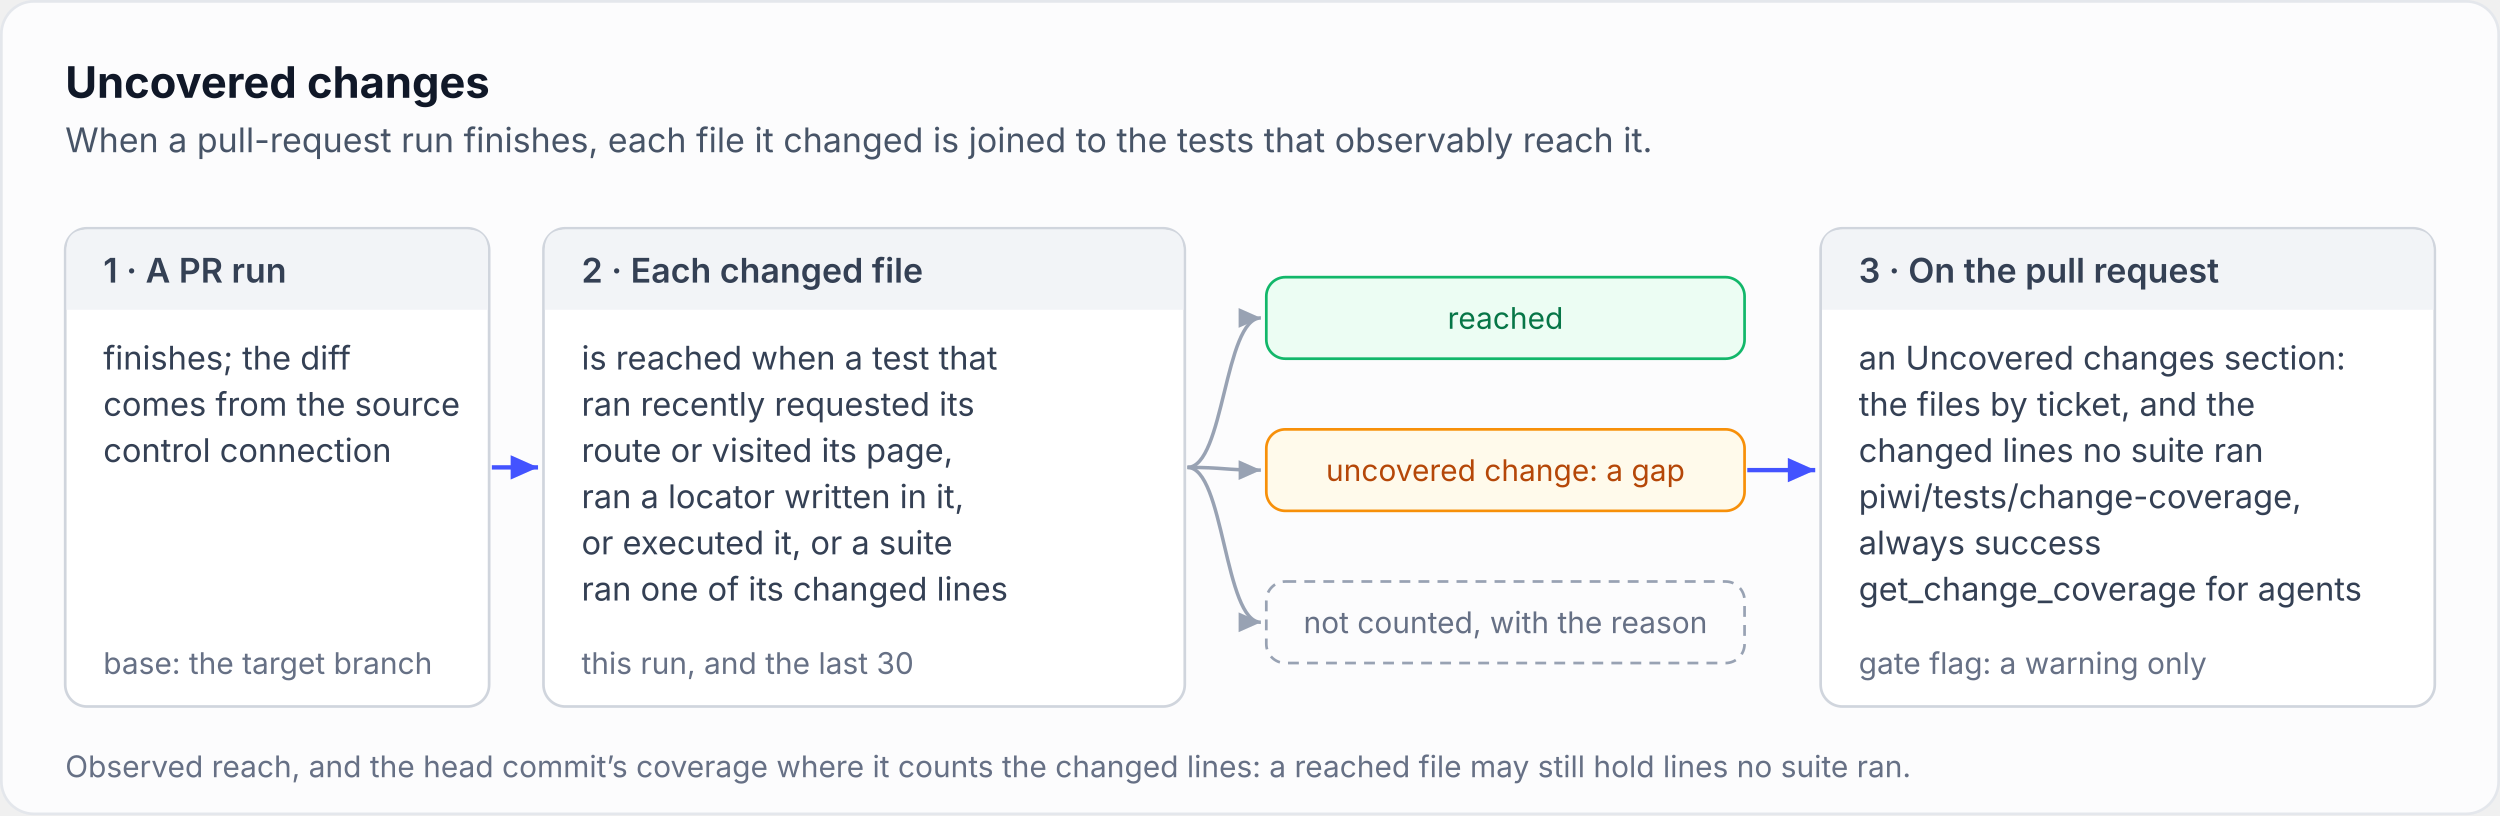
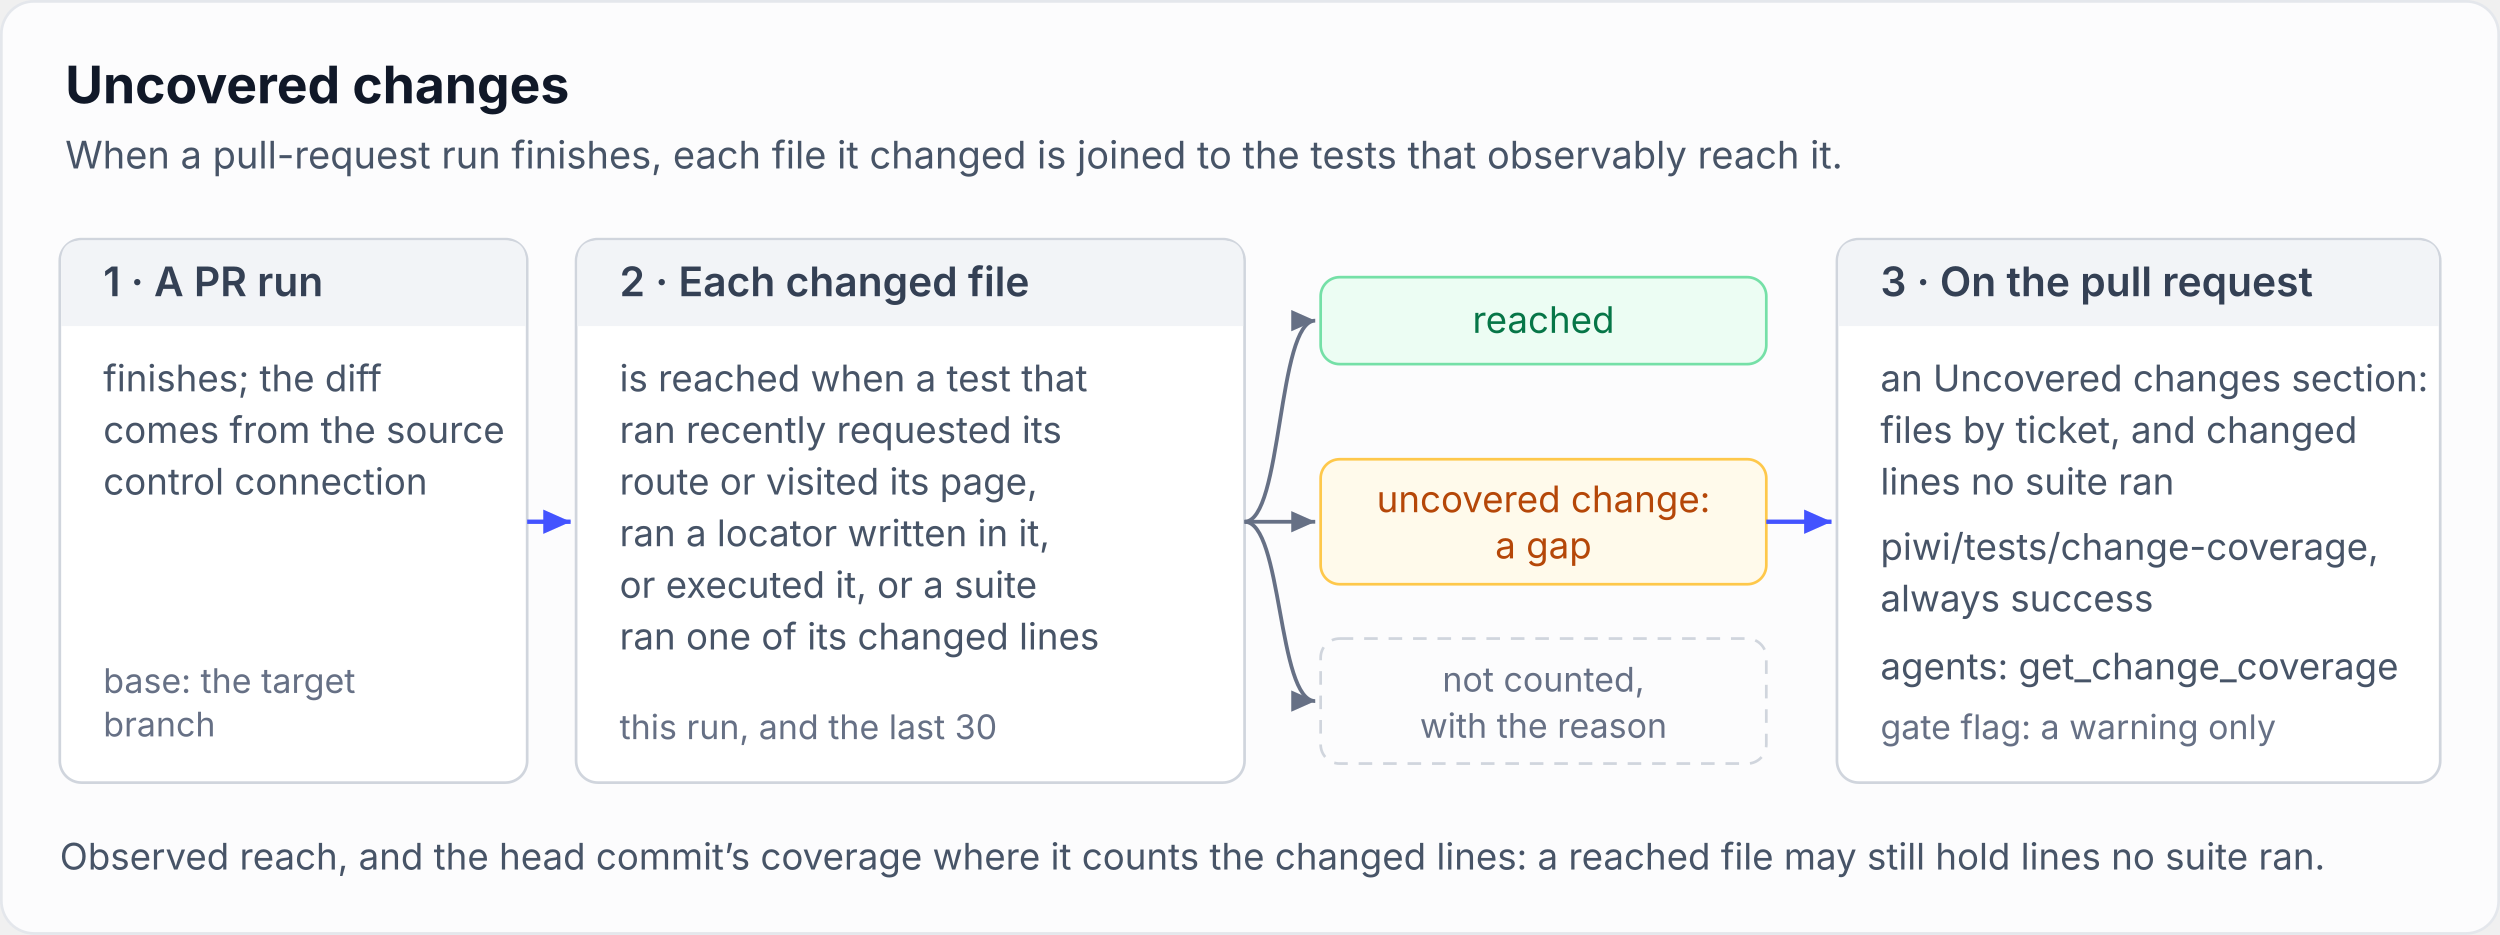
- <svg xmlns="http://www.w3.org/2000/svg" viewBox="0 0 920 300" font-family="ui-sans-serif, system-ui, -apple-system, 'Segoe UI', sans-serif">
+ <svg xmlns="http://www.w3.org/2000/svg" viewBox="0 0 920 344" font-family="ui-sans-serif, system-ui, -apple-system, 'Segoe UI', sans-serif">
  <style>
  .bg{fill:#fcfcfd;stroke:#e4e7ec}
-   .t{fill:#101828;font-weight:700;font-size:16px}
-   .s{fill:#475467;font-size:12.5px}
-   .h{fill:#667085;font-size:10.5px;font-weight:600;letter-spacing:.06em}
-   .l{fill:#344054;font-size:12px}
-   .lb{fill:#344054;font-size:12.5px;font-weight:600}
-   .m{fill:#667085;font-size:11px}
-   .mono{font-family:ui-monospace,SFMono-Regular,Menlo,Consolas,monospace;font-size:10.5px}
-   .bst,.fct,.frt,.okt{font-size:11px}
+   .t{fill:#101828;font-weight:700;font-size:19px}
+   .s{fill:#475467;font-size:14px}
+   .h{fill:#667085;font-size:12.5px;font-weight:700;letter-spacing:.05em}
+   .lb{fill:#344054;font-size:15px;font-weight:600}
+   .l{fill:#475467;font-size:13.5px}
+   .m{fill:#667085;font-size:12.5px}
+   .b{font-weight:600}
+   .mono{font-family:ui-monospace,SFMono-Regular,Menlo,Consolas,monospace;font-size:12.5px;white-space:pre}
+   .ink{fill:#344054} .numw{fill:#ffffff}
  .box{fill:#ffffff;stroke:#d0d5dd}
+   .chip{fill:#f9fafb;stroke:#d0d5dd}
  .hd{fill:#f2f4f7}
-   .dash{fill:none;stroke:#98a2b3;stroke-dasharray:4 3}
-   .edge{fill:none;stroke:#98a2b3;stroke-width:1.3}
+   .cap{fill:#f2f4f7;stroke:#d0d5dd}
+   .rule{fill:none;stroke:#e4e7ec}
+   .edge{fill:none;stroke:#667085;stroke-width:1.4}
+   .dash{fill:none;stroke:#98a2b3;stroke-width:1.3;stroke-dasharray:5 4}
  .acc{fill:none;stroke:#4353ff;stroke-width:1.6}
-   .acct{fill:#4353ff;font-size:11px}
-   .arr{fill:#98a2b3} .arra{fill:#4353ff}
-   .bs{fill:#fffaeb;stroke:#f79009} .bst{fill:#b54708}
-   .fc{fill:#fef3f2;stroke:#f04438} .fct{fill:#b42318}
-   .fr{fill:#fff6ed;stroke:#fb6514} .frt{fill:#c4320a}
-   .ok{fill:#ecfdf3;stroke:#12b76a} .okt{fill:#067647}
-   .chip{stroke-width:1}
+   .accd{fill:none;stroke:#4353ff;stroke-width:1.4;stroke-dasharray:5 4}
+   .acct{fill:#4353ff;font-size:13px} .ac{fill:#4353ff}
+   .et{fill:#475467;font-size:13px}
+   .arr{fill:#667085} .arrd{fill:#98a2b3} .arra{fill:#4353ff}
+   .ab{fill:#eef1ff;stroke:#c7ceff} .abt{fill:#2a3aa8} .abl{fill:#3f4b9e} .abo{fill:none;stroke:#4353ff;stroke-width:1.5}
+   .ok{fill:#ecfdf3;stroke:#75e0a7} .okt{fill:#067647} .okd{fill:#12b76a}
+   .bs{fill:#fffaeb;stroke:#fec84b} .bst{fill:#b54708}
+   .fc{fill:#fef3f2;stroke:#fda29b} .fct{fill:#b42318} .fcd{fill:#f04438}
+   .fr{fill:#fff6ed;stroke:#fd853a} .frt{fill:#c4320a}
+   .mu{fill:#f2f4f7;stroke:#d0d5dd} .mud{fill:#d0d5dd}
+   .dbx{fill:none;stroke:#d0d5dd;stroke-dasharray:5 4}
+   .clu{fill:#4353ff;fill-opacity:.06;stroke:#4353ff;stroke-width:1.8;stroke-dasharray:6 4;stroke-linejoin:round}
  @media (prefers-color-scheme: dark){
    .bg{fill:#161b26;stroke:#333741}
    .t{fill:#f5f5f6} .s{fill:#94969c} .h{fill:#85888e}
-     .l,.lb{fill:#cecfd2} .m{fill:#85888e}
-     .box{fill:#1f242f;stroke:#333741} .hd{fill:#262b36}
-     .dash{stroke:#61646c} .edge{stroke:#61646c} .arr{fill:#61646c}
-     .acc{stroke:#8098f9} .acct{fill:#8098f9} .arra{fill:#8098f9}
-     .bs{fill:#2b1d07;stroke:#dc6803} .bst{fill:#fec84b}
-     .fc{fill:#2d1210;stroke:#d92d20} .fct{fill:#fda29b}
+     .lb{fill:#ececed} .l{fill:#cecfd2} .m{fill:#94969c} .ink{fill:#ececed} .numw{fill:#161b26}
+     .box{fill:#1f242f;stroke:#333741} .chip{fill:#262b36;stroke:#333741} .hd{fill:#262b36}
+     .cap{fill:#262b36;stroke:#4a4f5a}
+     .rule{stroke:#333741}
+     .edge{stroke:#94969c} .arr{fill:#94969c}
+     .dash{stroke:#61646c} .arrd{fill:#61646c}
+     .acc,.accd{stroke:#8098f9} .acct,.ac{fill:#8098f9} .arra{fill:#8098f9}
+     .et{fill:#94969c}
+     .ab{fill:#1c2142;stroke:#3b4699} .abt{fill:#c7d0ff} .abl{fill:#a4b0f0} .abo{stroke:#8098f9}
+     .ok{fill:#0b2418;stroke:#079455} .okt{fill:#75e0a7} .okd{fill:#17b26a}
+     .bs{fill:#2b1d07;stroke:#ca8504} .bst{fill:#fec84b}
+     .fc{fill:#2d1210;stroke:#d92d20} .fct{fill:#fda29b} .fcd{fill:#f04438}
    .fr{fill:#2b170c;stroke:#e04f16} .frt{fill:#f7b27a}
-     .ok{fill:#0b2418;stroke:#079455} .okt{fill:#75e0a7}
+     .mu{fill:#262b36;stroke:#333741} .mud{fill:#61646c}
+     .dbx{stroke:#61646c}
+     .clu{fill:#8098f9;fill-opacity:.1;stroke:#8098f9}
  }
</style>
  <defs>
-     <marker id="ucvA" viewBox="0 0 10 10" refX="9" refY="5" markerWidth="7" markerHeight="7" orient="auto-start-reverse">
+     <marker id="ucvn" viewBox="0 0 10 10" refX="9" refY="5" markerWidth="7" markerHeight="7" orient="auto-start-reverse">
      <path class="arr" d="M 0 1 L 9 5 L 0 9 z" />
    </marker>
-     <marker id="ucvB" viewBox="0 0 10 10" refX="9" refY="5" markerWidth="7" markerHeight="7" orient="auto-start-reverse">
+     <marker id="ucvd" viewBox="0 0 10 10" refX="9" refY="5" markerWidth="7" markerHeight="7" orient="auto-start-reverse">
+       <path class="arrd" d="M 0 1 L 9 5 L 0 9 z" />
+     </marker>
+     <marker id="ucva" viewBox="0 0 10 10" refX="9" refY="5" markerWidth="7" markerHeight="7" orient="auto-start-reverse">
      <path class="arra" d="M 0 1 L 9 5 L 0 9 z" />
    </marker>
  </defs>
-   <rect class="bg" x="0.5" y="0.5" width="919" height="299" rx="12" />
-   <text class="t" x="24" y="36">Uncovered changes</text>
-   <text class="s" x="24" y="56">When a pull-request run finishes, each file it changed is joined to the tests that observably reach it.</text>
-   <rect class="box chip" x="24" y="84" width="156" height="176" rx="8" />
-   <path class="hd" d="M 24.5 114 L 24.5 92 Q 24.5 84.5 32 84.5 L 172 84.5 Q 179.5 84.5 179.5 92 L 179.5 114 Z" />
-   <text class="lb" x="38" y="104">1 · A PR run</text>
-   <text class="l" x="38" y="136">finishes; the diff</text>
-   <text class="l" x="38" y="153">comes from the source</text>
-   <text class="l" x="38" y="170">control connection</text>
-   <text class="m" x="38" y="248">base: the target branch</text>
-   <rect class="box chip" x="200" y="84" width="236" height="176" rx="8" />
-   <path class="hd" d="M 200.5 114 L 200.5 92 Q 200.5 84.5 208 84.5 L 428 84.5 Q 435.5 84.5 435.5 92 L 435.5 114 Z" />
-   <text class="lb" x="214" y="104">2 · Each changed file</text>
-   <text class="l" x="214" y="136">is reached when a test that</text>
-   <text class="l" x="214" y="153">ran recently requested its</text>
-   <text class="l" x="214" y="170">route or visited its page,</text>
-   <text class="l" x="214" y="187">ran a locator written in it,</text>
-   <text class="l" x="214" y="204">or executed it, or a suite</text>
-   <text class="l" x="214" y="221">ran one of its changed lines</text>
-   <text class="m" x="214" y="248">this run, and the last 30</text>
-   <rect class="ok chip" x="466" y="102" width="176" height="30" rx="7" />
-   <text class="okt" x="554.0" y="121" text-anchor="middle">reached</text>
-   <path class="edge" d="M 437 172.0 C 450.5 172.0, 450.5 117, 464 117" marker-end="url(#ucvA)" />
-   <rect class="bs chip" x="466" y="158" width="176" height="30" rx="7" />
-   <text class="bst" x="554.0" y="177" text-anchor="middle">uncovered change: a gap</text>
-   <path class="edge" d="M 437 172.0 C 450.5 172.0, 450.5 173, 464 173" marker-end="url(#ucvA)" />
-   <rect class="dash chip" x="466" y="214" width="176" height="30" rx="7" />
-   <text class="m" x="554.0" y="233" text-anchor="middle">not counted, with the reason</text>
-   <path class="edge" d="M 437 172.0 C 450.5 172.0, 450.5 229, 464 229" marker-end="url(#ucvA)" />
-   <path class="acc" d="M 181 172.0 L 198 172.0" marker-end="url(#ucvB)" />
-   <rect class="box chip" x="670" y="84" width="226" height="176" rx="8" />
-   <path class="hd" d="M 670.5 114 L 670.5 92 Q 670.5 84.5 678 84.5 L 888 84.5 Q 895.5 84.5 895.5 92 L 895.5 114 Z" />
-   <text class="lb" x="684" y="104">3 · On the pull request</text>
-   <text class="l" x="684" y="136">an Uncovered changes section:</text>
-   <text class="l" x="684" y="153">the files by ticket, and the</text>
-   <text class="l" x="684" y="170">changed lines no suite ran</text>
-   <text class="l" x="684" y="187">piwi/tests/change-coverage,</text>
-   <text class="l" x="684" y="204">always success</text>
-   <text class="l" x="684" y="221">get_change_coverage for agents</text>
-   <text class="m" x="684" y="248">gate flag: a warning only</text>
-   <path class="acc" d="M 643 173 L 668 173" marker-end="url(#ucvB)" />
-   <text class="m" x="24" y="286">Observed reach, and the head commit’s coverage where it counts the changed lines: a reached file may still hold lines no suite ran.</text>
+   <rect class="bg" x="0.5" y="0.5" width="919" height="343" rx="12" />
+   <text class="t" x="24" y="38">Uncovered changes</text>
+   <text class="s" x="24" y="62">When a pull-request run finishes, each file it changed is joined to the tests that observably reach it.</text>
+   <rect class="box" x="22" y="88" width="172" height="200" rx="8" />
+   <path class="hd" d="M 22.5 120 L 22.5 96 Q 22.5 88.5 30 88.5 L 186 88.5 Q 193.5 88.5 193.5 96 L 193.5 120 Z" />
+   <text class="lb" x="38" y="109">1 · A PR run</text>
+   <text class="l" x="38" y="144">finishes; the diff</text>
+   <text class="l" x="38" y="163">comes from the source</text>
+   <text class="l" x="38" y="182">control connection</text>
+   <text class="m" x="38" y="255">base: the target</text>
+   <text class="m" x="38" y="271">branch</text>
+   <path class="acc" d="M 194 192 L 210 192" marker-end="url(#ucva)" />
+   <rect class="box" x="212" y="88" width="246" height="200" rx="8" />
+   <path class="hd" d="M 212.5 120 L 212.5 96 Q 212.5 88.5 220 88.5 L 450 88.5 Q 457.5 88.5 457.5 96 L 457.5 120 Z" />
+   <text class="lb" x="228" y="109">2 · Each changed file</text>
+   <text class="l" x="228" y="144">is reached when a test that</text>
+   <text class="l" x="228" y="163">ran recently requested its</text>
+   <text class="l" x="228" y="182">route or visited its page,</text>
+   <text class="l" x="228" y="201">ran a locator written in it,</text>
+   <text class="l" x="228" y="220">or executed it, or a suite</text>
+   <text class="l" x="228" y="239">ran one of its changed lines</text>
+   <text class="m" x="228" y="272">this run, and the last 30</text>
+   <rect class="ok" x="486" y="102" width="164" height="32" rx="7" />
+   <text class="l okt" x="568" y="122.5" text-anchor="middle">reached</text>
+   <path class="edge" d="M 458 192 C 472 192, 470 118, 484 118" marker-end="url(#ucvn)" />
+   <rect class="bs" x="486" y="169" width="164" height="46" rx="7" />
+   <text class="l bst" x="568" y="188.5" text-anchor="middle">uncovered change:</text>
+   <text class="l bst" x="568" y="205.5" text-anchor="middle">a gap</text>
+   <path class="edge" d="M 458 192 C 472 192, 470 192, 484 192" marker-end="url(#ucvn)" />
+   <rect class="dbx" x="486" y="235" width="164" height="46" rx="7" />
+   <text class="l m" x="568" y="254.5" text-anchor="middle">not counted,</text>
+   <text class="l m" x="568" y="271.5" text-anchor="middle">with the reason</text>
+   <path class="edge" d="M 458 192 C 472 192, 470 258, 484 258" marker-end="url(#ucvn)" />
+   <path class="acc" d="M 650 192 L 674 192" marker-end="url(#ucva)" />
+   <rect class="box" x="676" y="88" width="222" height="200" rx="8" />
+   <path class="hd" d="M 676.5 120 L 676.5 96 Q 676.5 88.5 684 88.5 L 890 88.5 Q 897.5 88.5 897.5 96 L 897.5 120 Z" />
+   <text class="lb" x="692" y="109">3 · On the pull request</text>
+   <text class="l" x="692" y="144">an Uncovered changes section:</text>
+   <text class="l" x="692" y="163">files by ticket, and changed</text>
+   <text class="l" x="692" y="182">lines no suite ran</text>
+   <text class="l" x="692" y="206">piwi/tests/change-coverage,</text>
+   <text class="l" x="692" y="225">always success</text>
+   <text class="l" x="692" y="250">agents: get_change_coverage</text>
+   <text class="m" x="692" y="272">gate flag: a warning only</text>
+   <text class="l" x="22" y="320">Observed reach, and the head commit’s coverage where it counts the changed lines: a reached file may still hold lines no suite ran.</text>
</svg>
